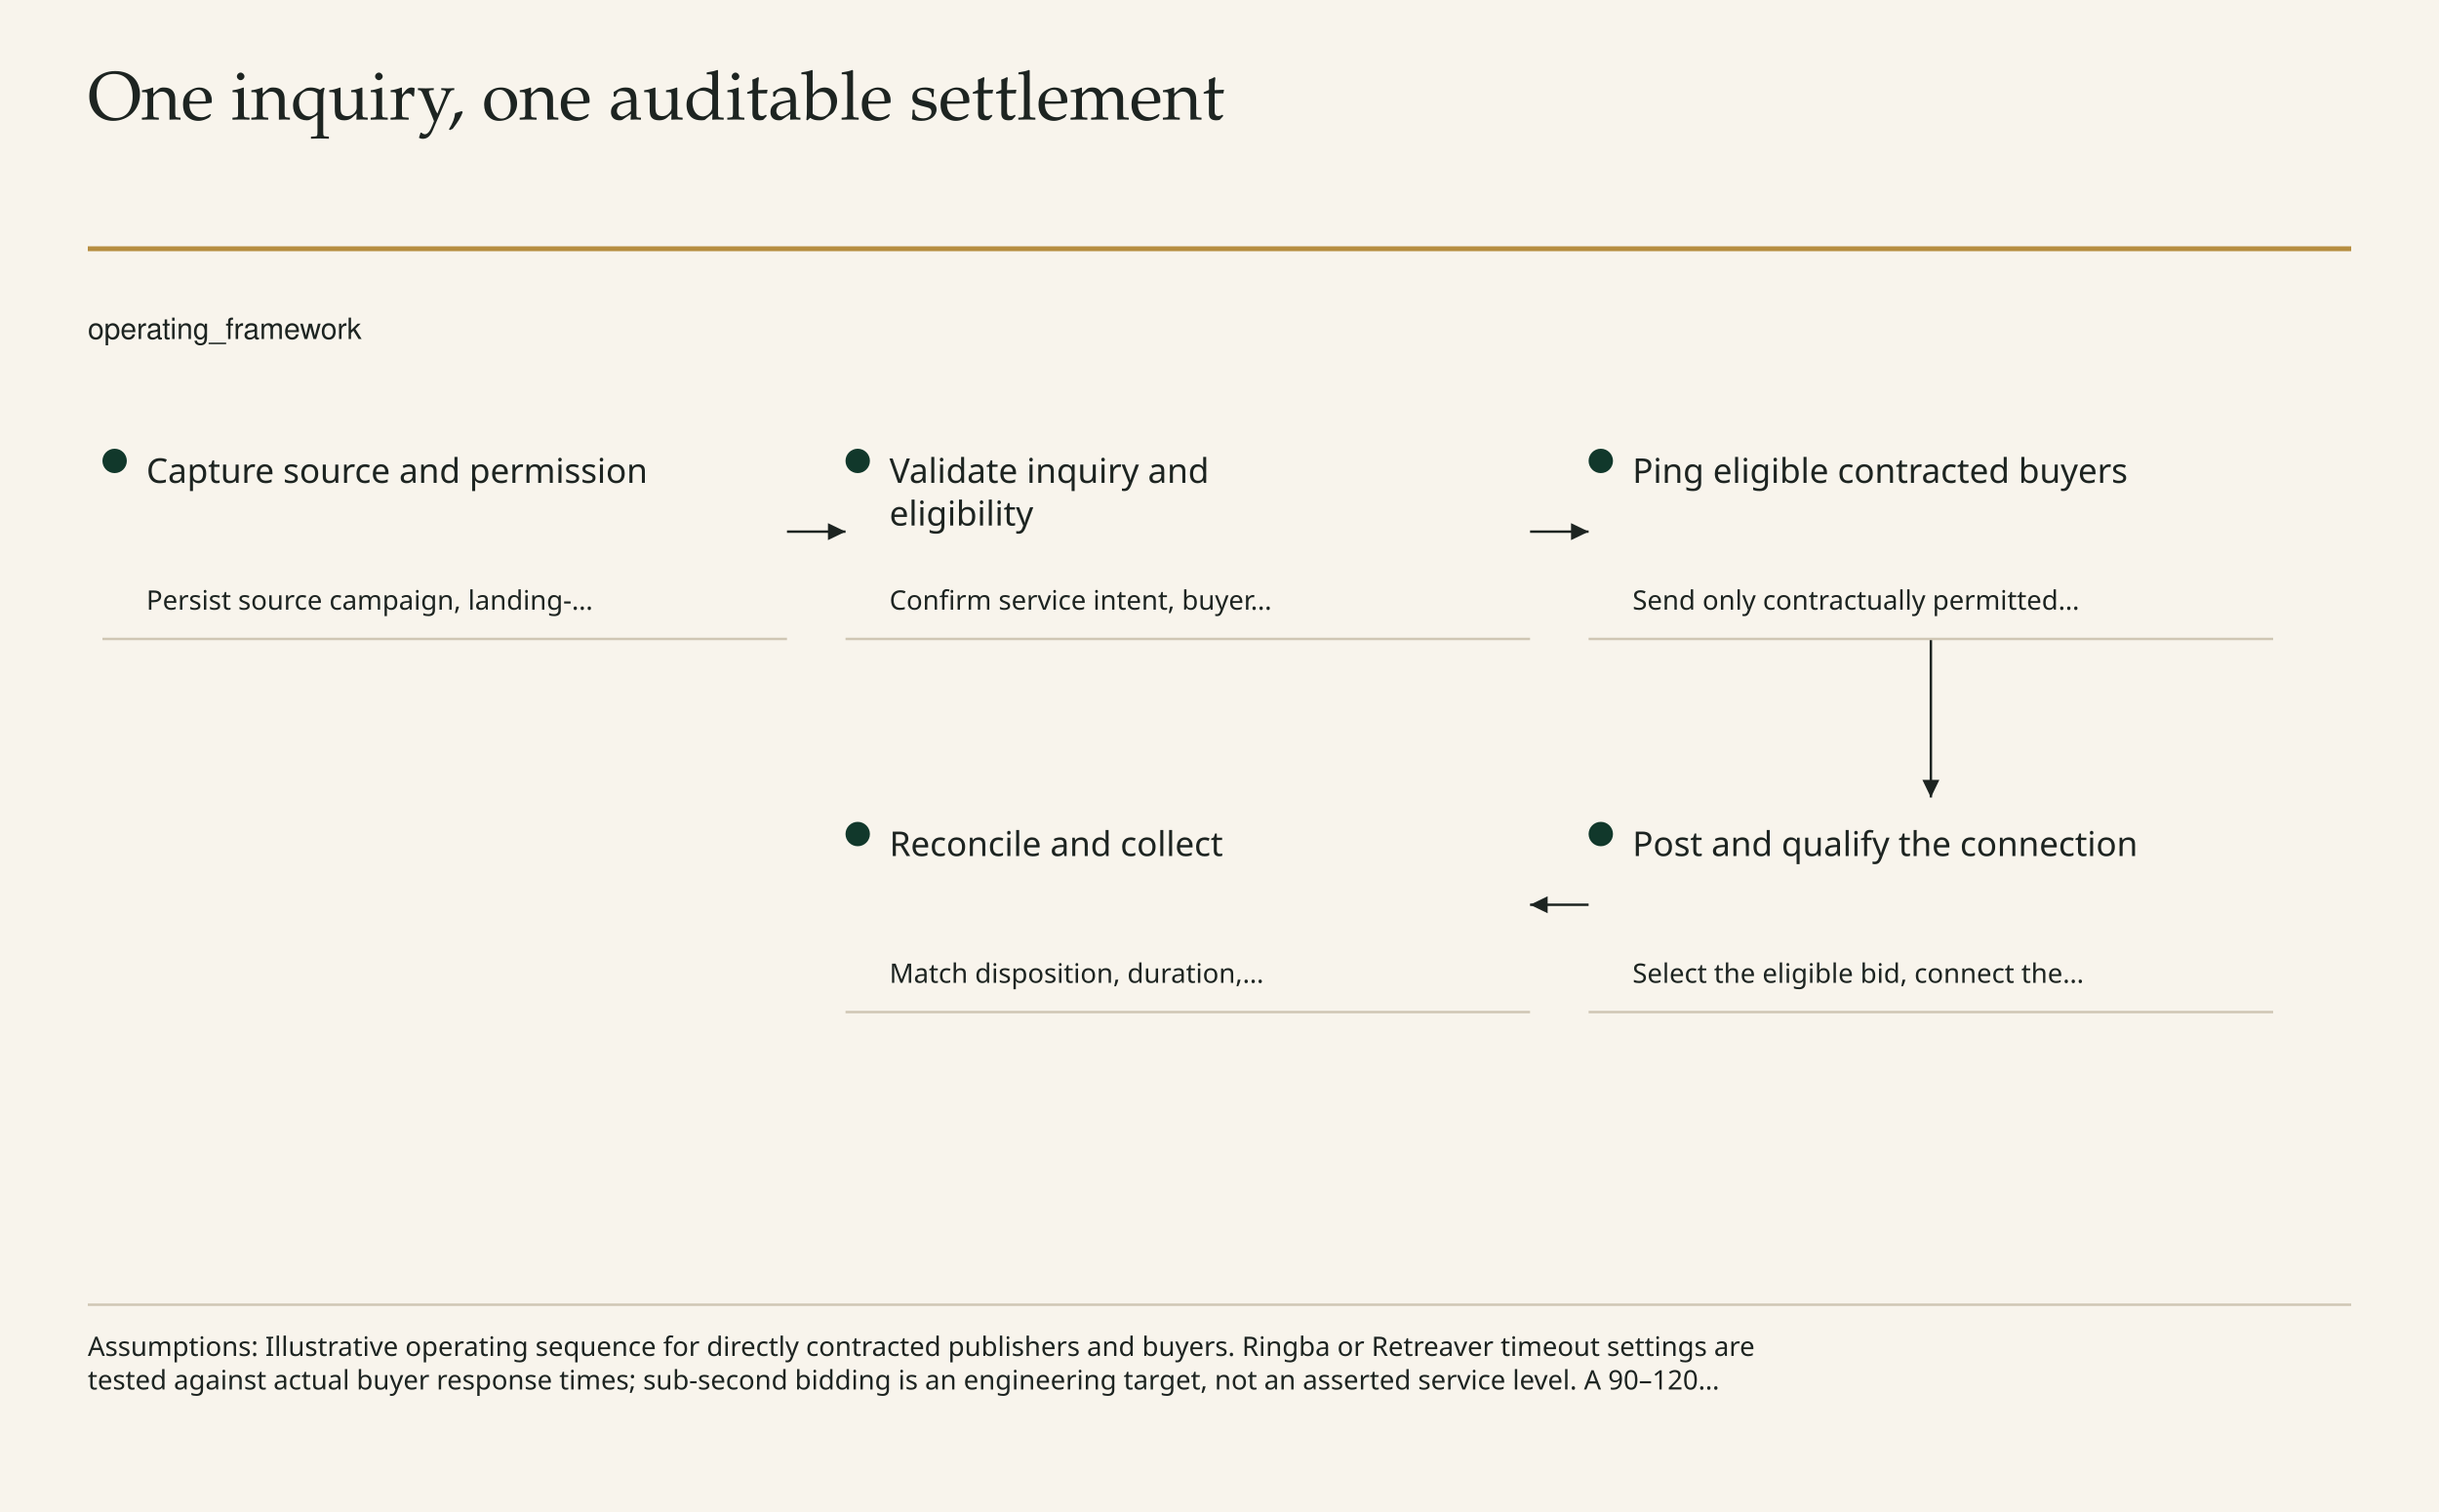
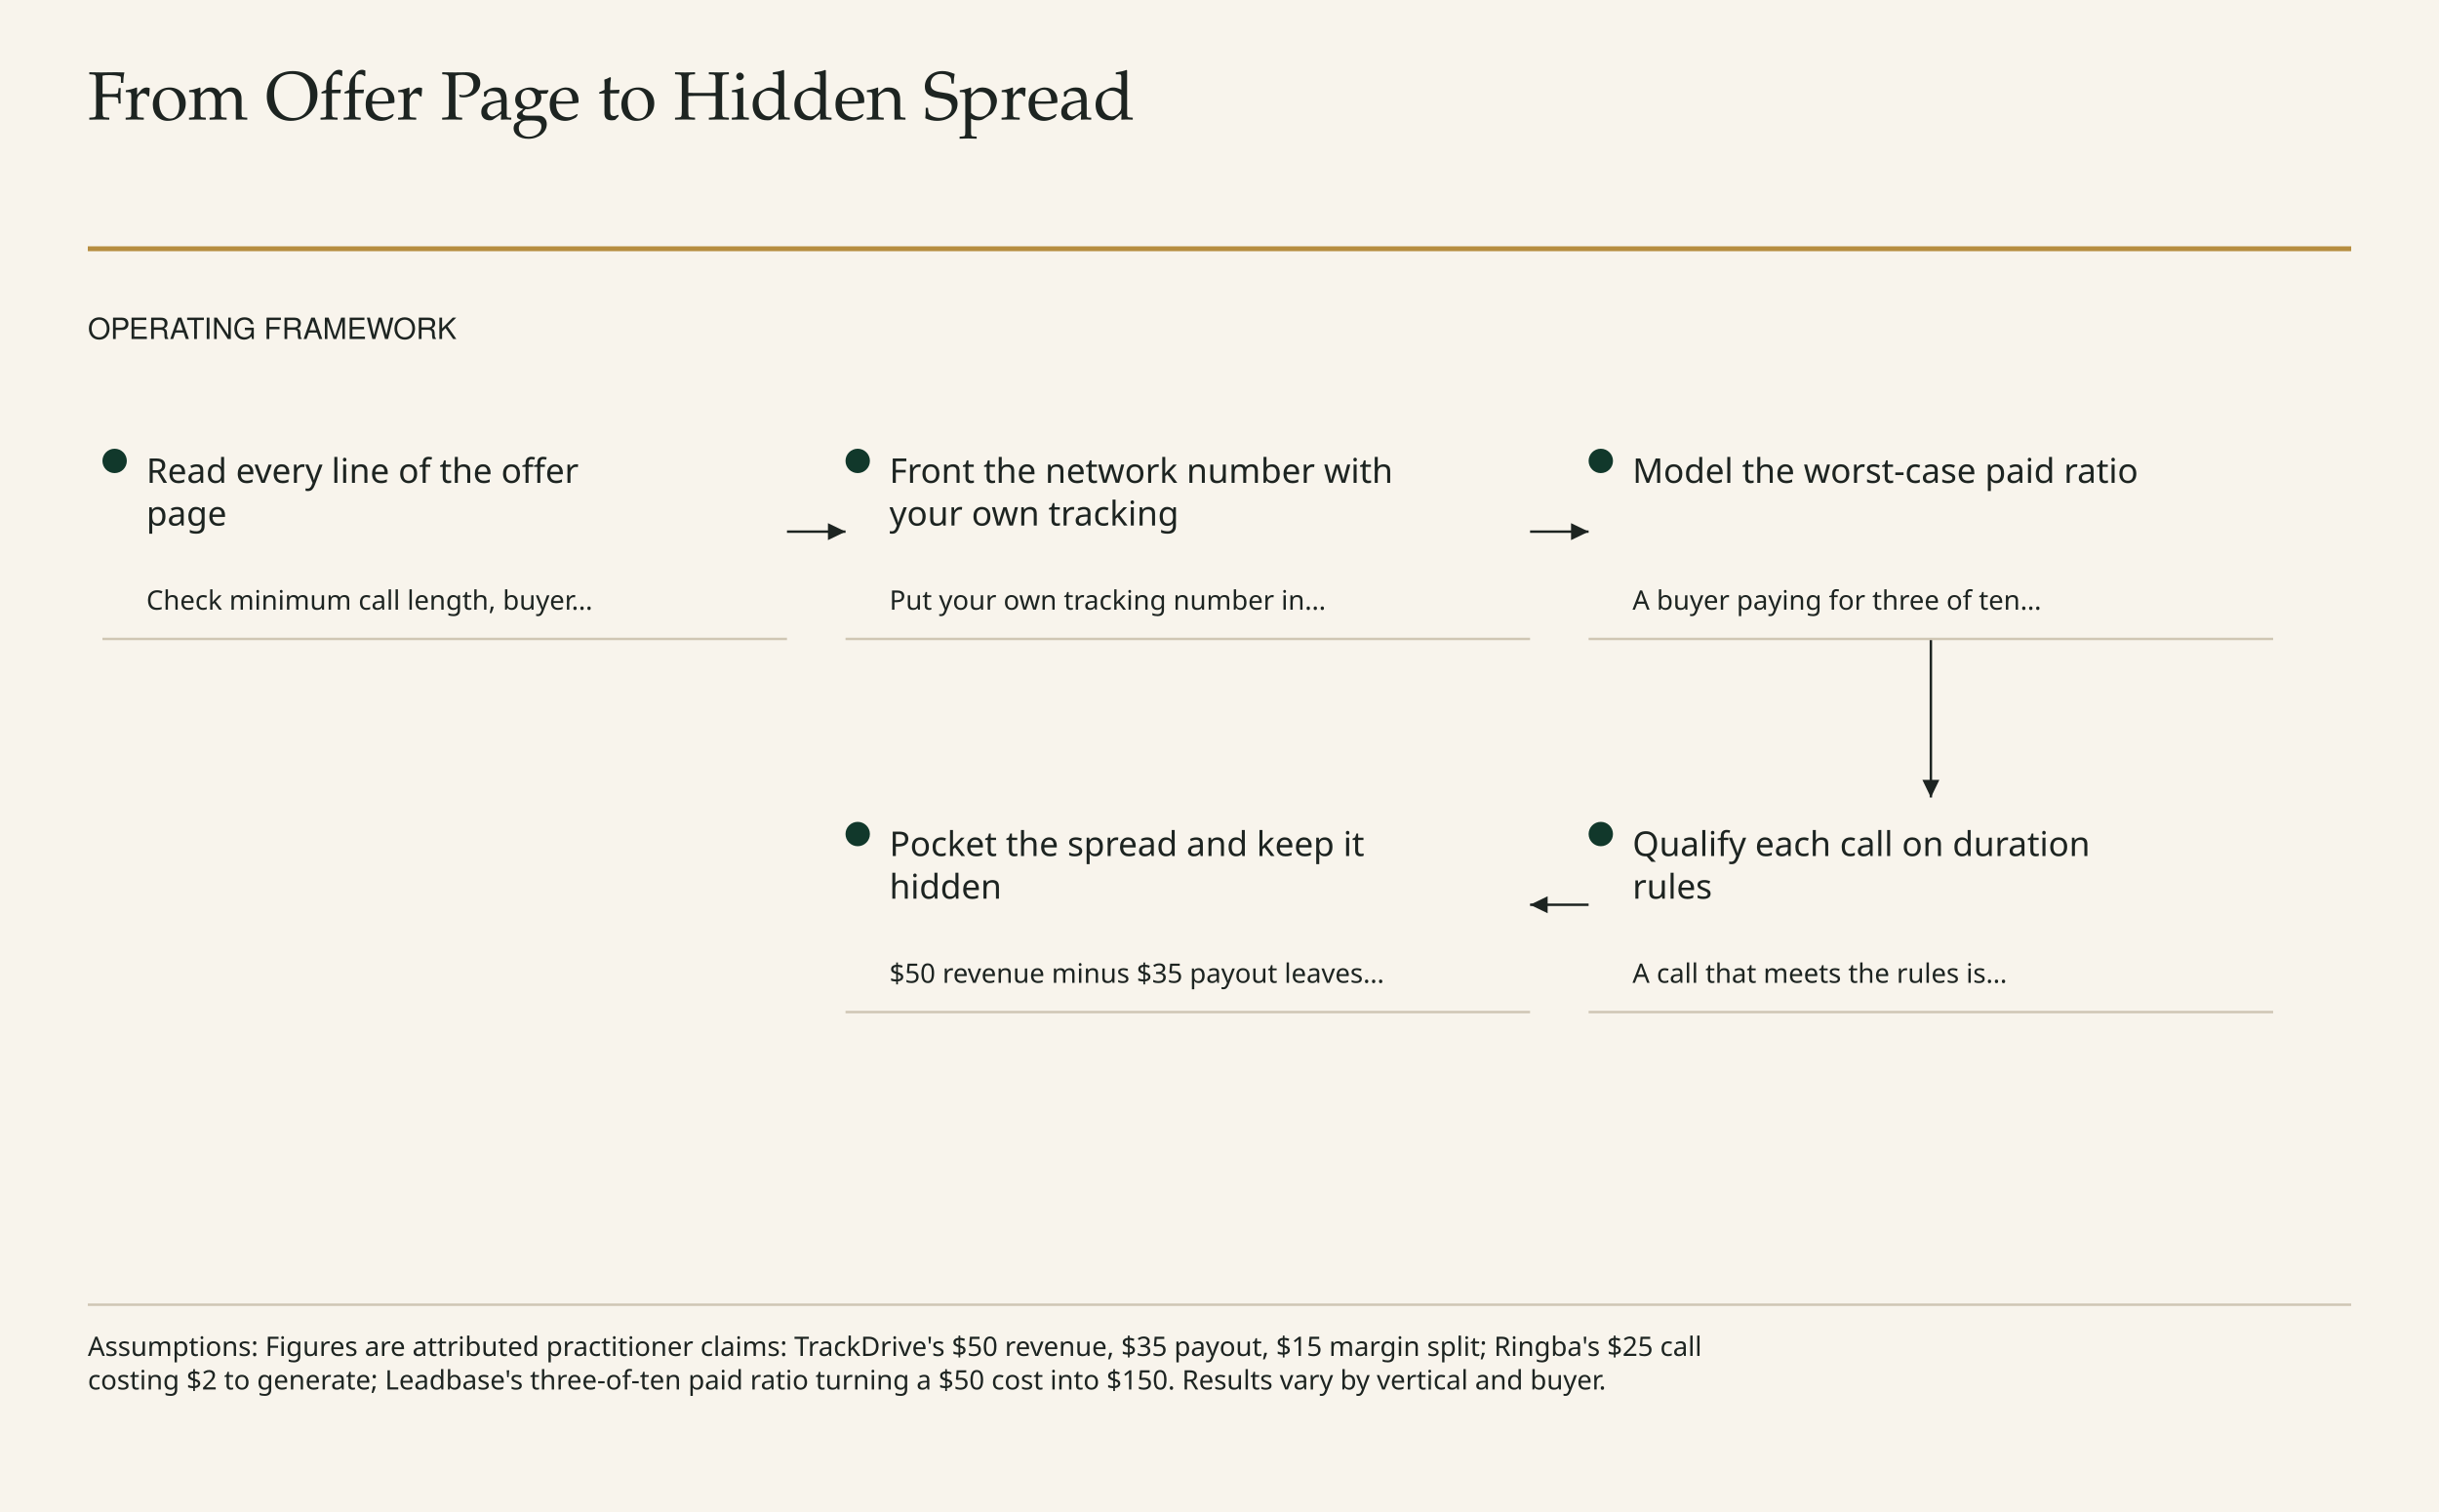
<svg xmlns="http://www.w3.org/2000/svg" viewBox="0 0 1000 620" role="img">
  <rect x="0" y="0" width="1000" height="620" fill="#F8F4EC" stroke="none" stroke-width="1" />
  <text x="36" y="49" font-family="Palatino, Georgia, serif" font-size="28" fill="#1D2421" text-anchor="start" style="font-variant-numeric:tabular-nums">
-     <tspan x="36" dy="0">One inquiry, one auditable settlement</tspan>
+     <tspan x="36" dy="0">From Offer Page to Hidden Spread</tspan>
  </text>
  <line x1="36" y1="102" x2="964" y2="102" stroke="#B68D40" stroke-width="2" />
  <text x="36" y="139" font-family="Helvetica, sans-serif" font-size="12" fill="#1D2421" text-anchor="start" style="font-variant-numeric:tabular-nums">
-     <tspan x="36" dy="0">operating_framework</tspan>
+     <tspan x="36" dy="0">OPERATING FRAMEWORK</tspan>
  </text>
  <line x1="322.667" y1="218.0" x2="346.667" y2="218.0" stroke="#1D2421" stroke-width="1" />
  <polygon points="346.667,218.0 339.463,221.48 339.463,214.52" fill="#1D2421" stroke="none" stroke-width="1" />
  <line x1="627.333" y1="218.0" x2="651.333" y2="218.0" stroke="#1D2421" stroke-width="1" />
  <polygon points="651.333,218.0 644.13,221.48 644.13,214.52" fill="#1D2421" stroke="none" stroke-width="1" />
  <line x1="791.667" y1="262.0" x2="791.667" y2="327.0" stroke="#1D2421" stroke-width="1" />
  <polygon points="791.667,327.0 788.187,319.796 795.146,319.796" fill="#1D2421" stroke="none" stroke-width="1" />
  <line x1="651.333" y1="371.0" x2="627.333" y2="371.0" stroke="#1D2421" stroke-width="1" />
  <polygon points="627.333,371.0 634.537,367.52 634.537,374.48" fill="#1D2421" stroke="none" stroke-width="1" />
  <line x1="42.0" y1="262.0" x2="322.667" y2="262.0" stroke="#CFC6B4" stroke-width="1" />
  <circle cx="47.0" cy="189.0" r="5" fill="#11382B" stroke="none" stroke-width="1" />
  <text x="60.0" y="198.0" font-family="Optima, Calibri, sans-serif" font-size="14" fill="#1D2421" text-anchor="start" style="font-variant-numeric:tabular-nums">
-     <tspan x="60.0" dy="0">Capture source and permission</tspan>
+     <tspan x="60.0" dy="0">Read every line of the offer</tspan>
+     <tspan x="60.0" dy="17.5">page</tspan>
  </text>
  <text x="60.0" y="250.0" font-family="Optima, Calibri, sans-serif" font-size="11" fill="#1D2421" text-anchor="start" style="font-variant-numeric:tabular-nums">
-     <tspan x="60.0" dy="0">Persist source campaign, landing-…</tspan>
+     <tspan x="60.0" dy="0">Check minimum call length, buyer…</tspan>
  </text>
  <line x1="346.667" y1="262.0" x2="627.333" y2="262.0" stroke="#CFC6B4" stroke-width="1" />
  <circle cx="351.667" cy="189.0" r="5" fill="#11382B" stroke="none" stroke-width="1" />
  <text x="364.667" y="198.0" font-family="Optima, Calibri, sans-serif" font-size="14" fill="#1D2421" text-anchor="start" style="font-variant-numeric:tabular-nums">
-     <tspan x="364.667" dy="0">Validate inquiry and</tspan>
-     <tspan x="364.667" dy="17.5">eligibility</tspan>
+     <tspan x="364.667" dy="0">Front the network number with</tspan>
+     <tspan x="364.667" dy="17.5">your own tracking</tspan>
  </text>
  <text x="364.667" y="250.0" font-family="Optima, Calibri, sans-serif" font-size="11" fill="#1D2421" text-anchor="start" style="font-variant-numeric:tabular-nums">
-     <tspan x="364.667" dy="0">Confirm service intent, buyer…</tspan>
+     <tspan x="364.667" dy="0">Put your own tracking number in…</tspan>
  </text>
  <line x1="651.333" y1="262.0" x2="932.0" y2="262.0" stroke="#CFC6B4" stroke-width="1" />
  <circle cx="656.333" cy="189.0" r="5" fill="#11382B" stroke="none" stroke-width="1" />
  <text x="669.333" y="198.0" font-family="Optima, Calibri, sans-serif" font-size="14" fill="#1D2421" text-anchor="start" style="font-variant-numeric:tabular-nums">
-     <tspan x="669.333" dy="0">Ping eligible contracted buyers</tspan>
+     <tspan x="669.333" dy="0">Model the worst-case paid ratio</tspan>
  </text>
  <text x="669.333" y="250.0" font-family="Optima, Calibri, sans-serif" font-size="11" fill="#1D2421" text-anchor="start" style="font-variant-numeric:tabular-nums">
-     <tspan x="669.333" dy="0">Send only contractually permitted…</tspan>
+     <tspan x="669.333" dy="0">A buyer paying for three of ten…</tspan>
  </text>
  <line x1="651.333" y1="415.0" x2="932.0" y2="415.0" stroke="#CFC6B4" stroke-width="1" />
  <circle cx="656.333" cy="342.0" r="5" fill="#11382B" stroke="none" stroke-width="1" />
  <text x="669.333" y="351.0" font-family="Optima, Calibri, sans-serif" font-size="14" fill="#1D2421" text-anchor="start" style="font-variant-numeric:tabular-nums">
-     <tspan x="669.333" dy="0">Post and qualify the connection</tspan>
+     <tspan x="669.333" dy="0">Qualify each call on duration</tspan>
+     <tspan x="669.333" dy="17.5">rules</tspan>
  </text>
  <text x="669.333" y="403.0" font-family="Optima, Calibri, sans-serif" font-size="11" fill="#1D2421" text-anchor="start" style="font-variant-numeric:tabular-nums">
-     <tspan x="669.333" dy="0">Select the eligible bid, connect the…</tspan>
+     <tspan x="669.333" dy="0">A call that meets the rules is…</tspan>
  </text>
  <line x1="346.667" y1="415.0" x2="627.333" y2="415.0" stroke="#CFC6B4" stroke-width="1" />
  <circle cx="351.667" cy="342.0" r="5" fill="#11382B" stroke="none" stroke-width="1" />
  <text x="364.667" y="351.0" font-family="Optima, Calibri, sans-serif" font-size="14" fill="#1D2421" text-anchor="start" style="font-variant-numeric:tabular-nums">
-     <tspan x="364.667" dy="0">Reconcile and collect</tspan>
+     <tspan x="364.667" dy="0">Pocket the spread and keep it</tspan>
+     <tspan x="364.667" dy="17.5">hidden</tspan>
  </text>
  <text x="364.667" y="403.0" font-family="Optima, Calibri, sans-serif" font-size="11" fill="#1D2421" text-anchor="start" style="font-variant-numeric:tabular-nums">
-     <tspan x="364.667" dy="0">Match disposition, duration,…</tspan>
+     <tspan x="364.667" dy="0">$50 revenue minus $35 payout leaves…</tspan>
  </text>
  <line x1="36" y1="535" x2="964" y2="535" stroke="#CFC6B4" stroke-width="1" />
  <text x="36" y="556" font-family="Optima, Calibri, sans-serif" font-size="11" fill="#1D2421" text-anchor="start" style="font-variant-numeric:tabular-nums">
-     <tspan x="36" dy="0">Assumptions: Illustrative operating sequence for directly contracted publishers and buyers. Ringba or Retreaver timeout settings are</tspan>
-     <tspan x="36" dy="13.75">tested against actual buyer response times; sub-second bidding is an engineering target, not an asserted service level. A 90–120…</tspan>
+     <tspan x="36" dy="0">Assumptions: Figures are attributed practitioner claims: TrackDrive's $50 revenue, $35 payout, $15 margin split; Ringba's $25 call</tspan>
+     <tspan x="36" dy="13.75">costing $2 to generate; Leadbase's three-of-ten paid ratio turning a $50 cost into $150. Results vary by vertical and buyer.</tspan>
  </text>
  <text x="36" y="592" font-family="Optima, Calibri, sans-serif" font-size="10" fill="#1D2421" text-anchor="start" style="font-variant-numeric:tabular-nums">
    <tspan x="36" dy="0" />
  </text>
</svg>
